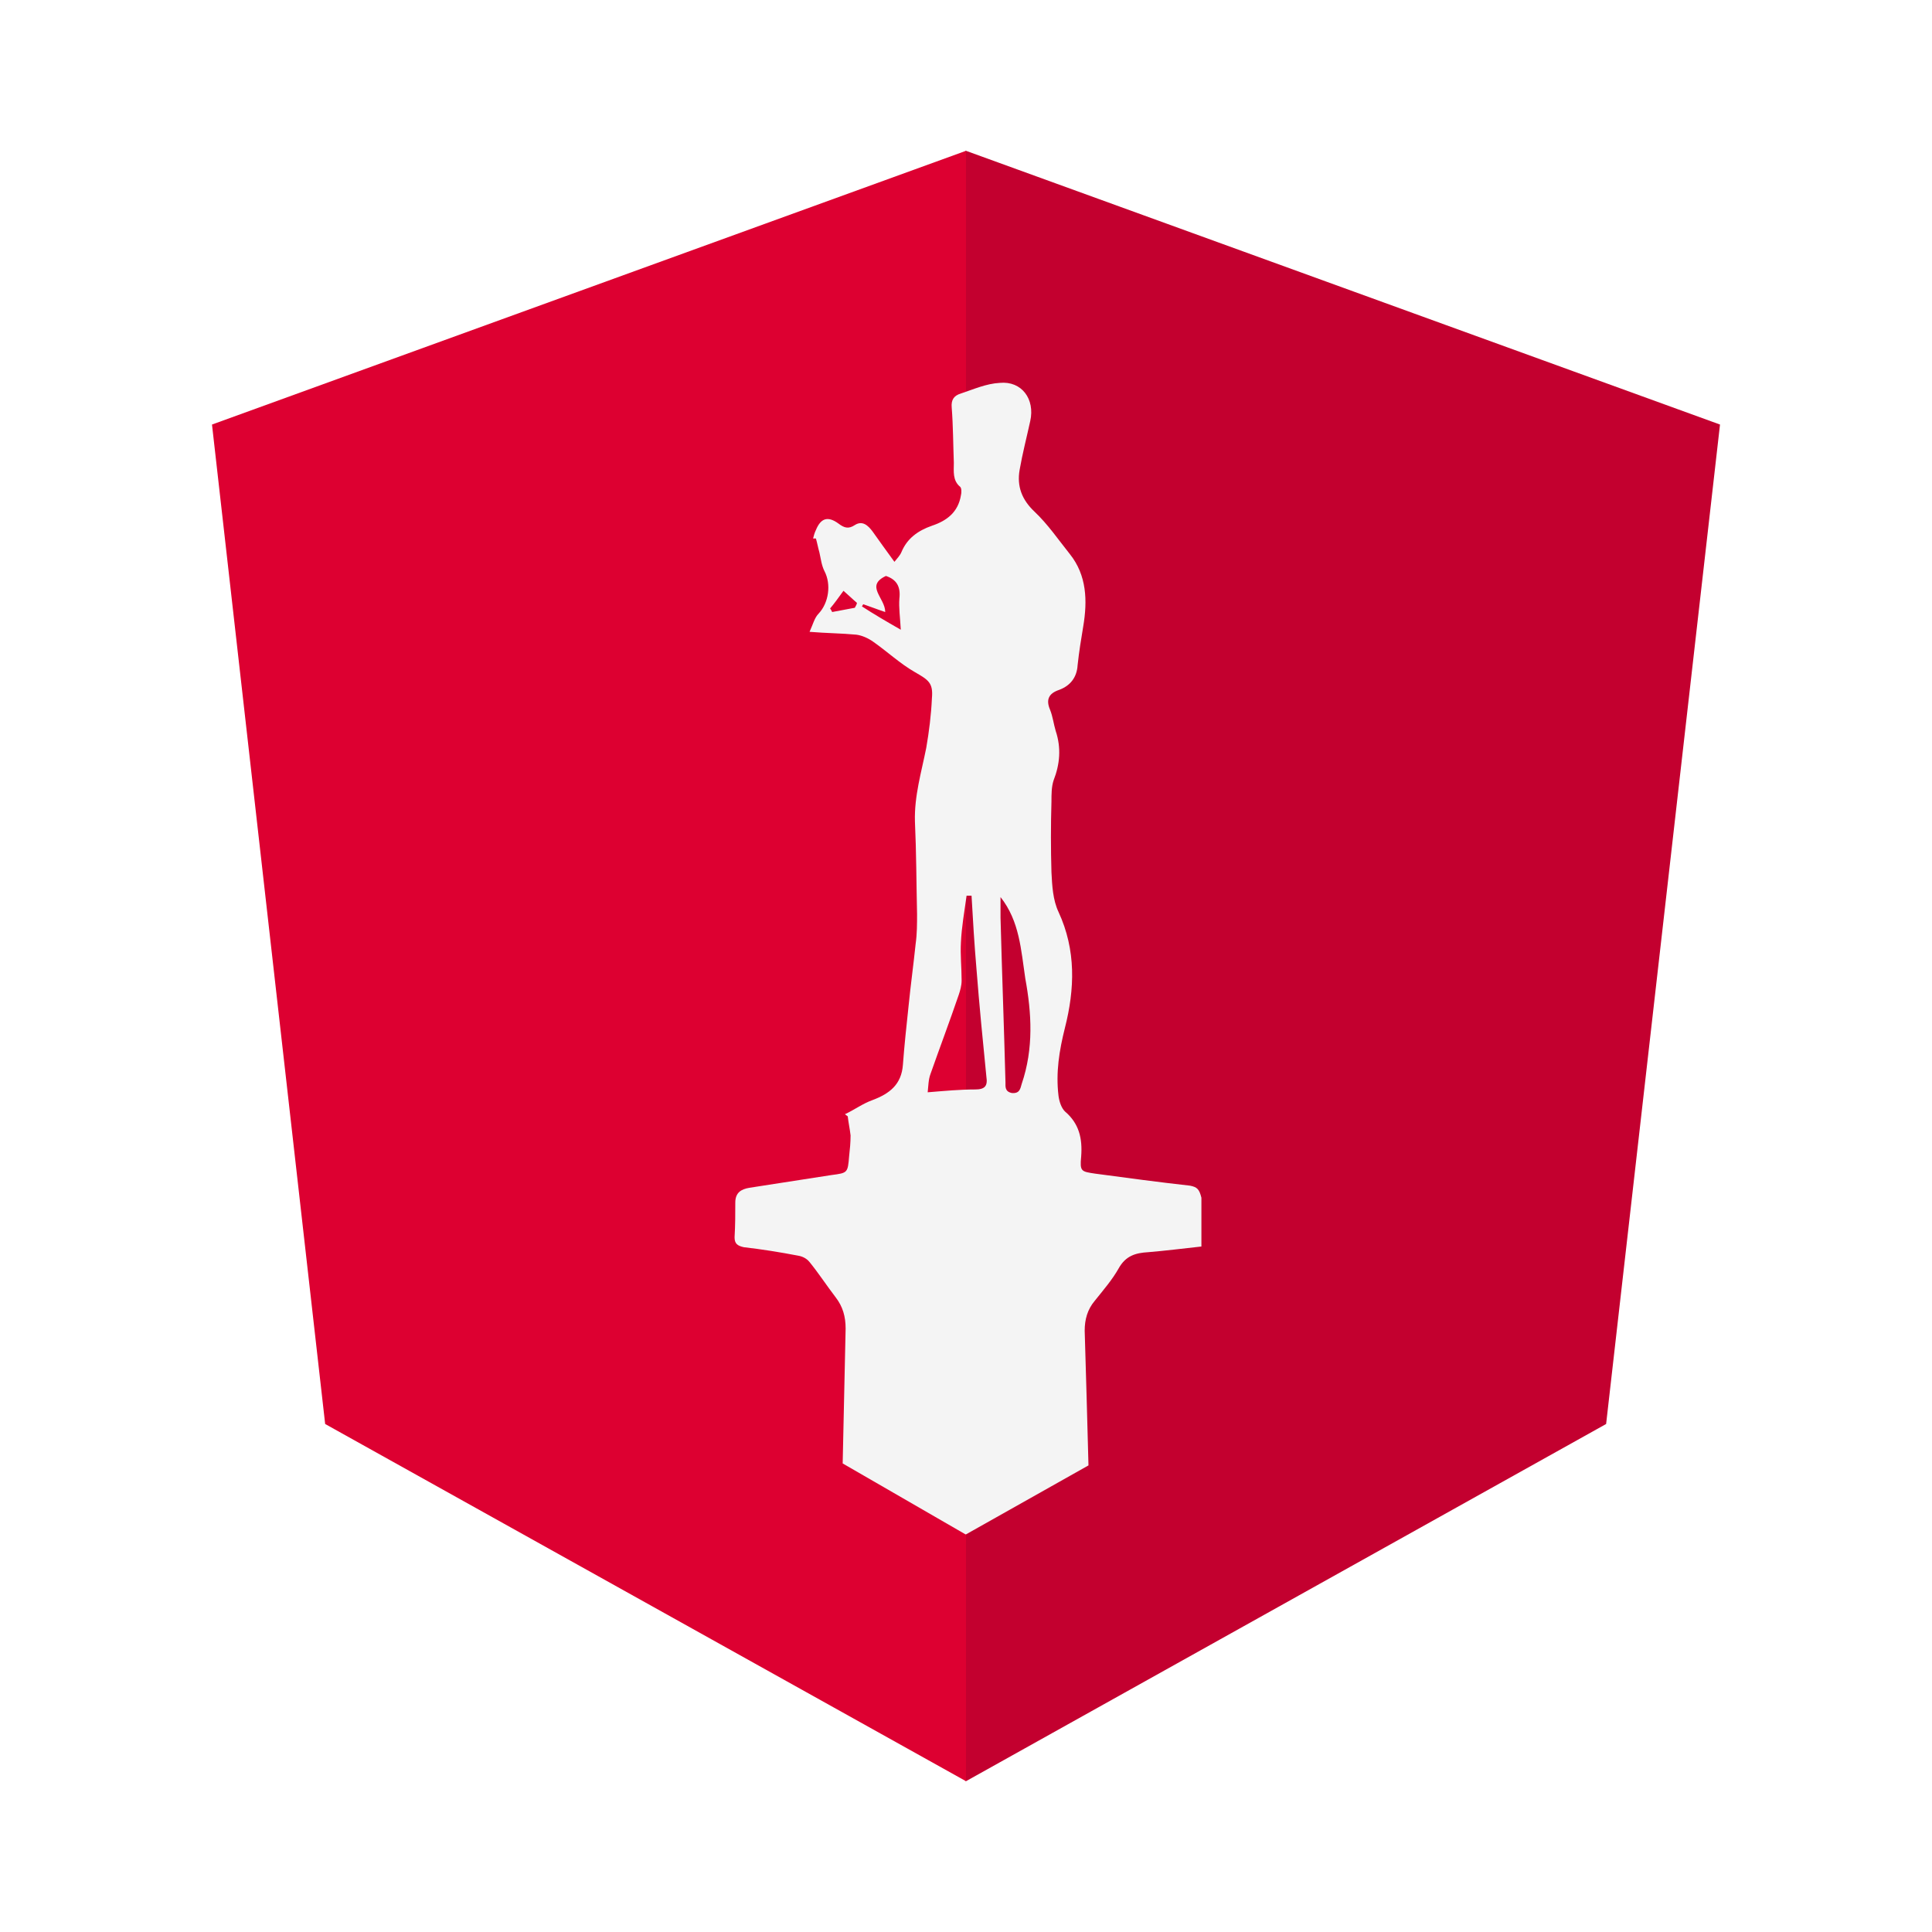
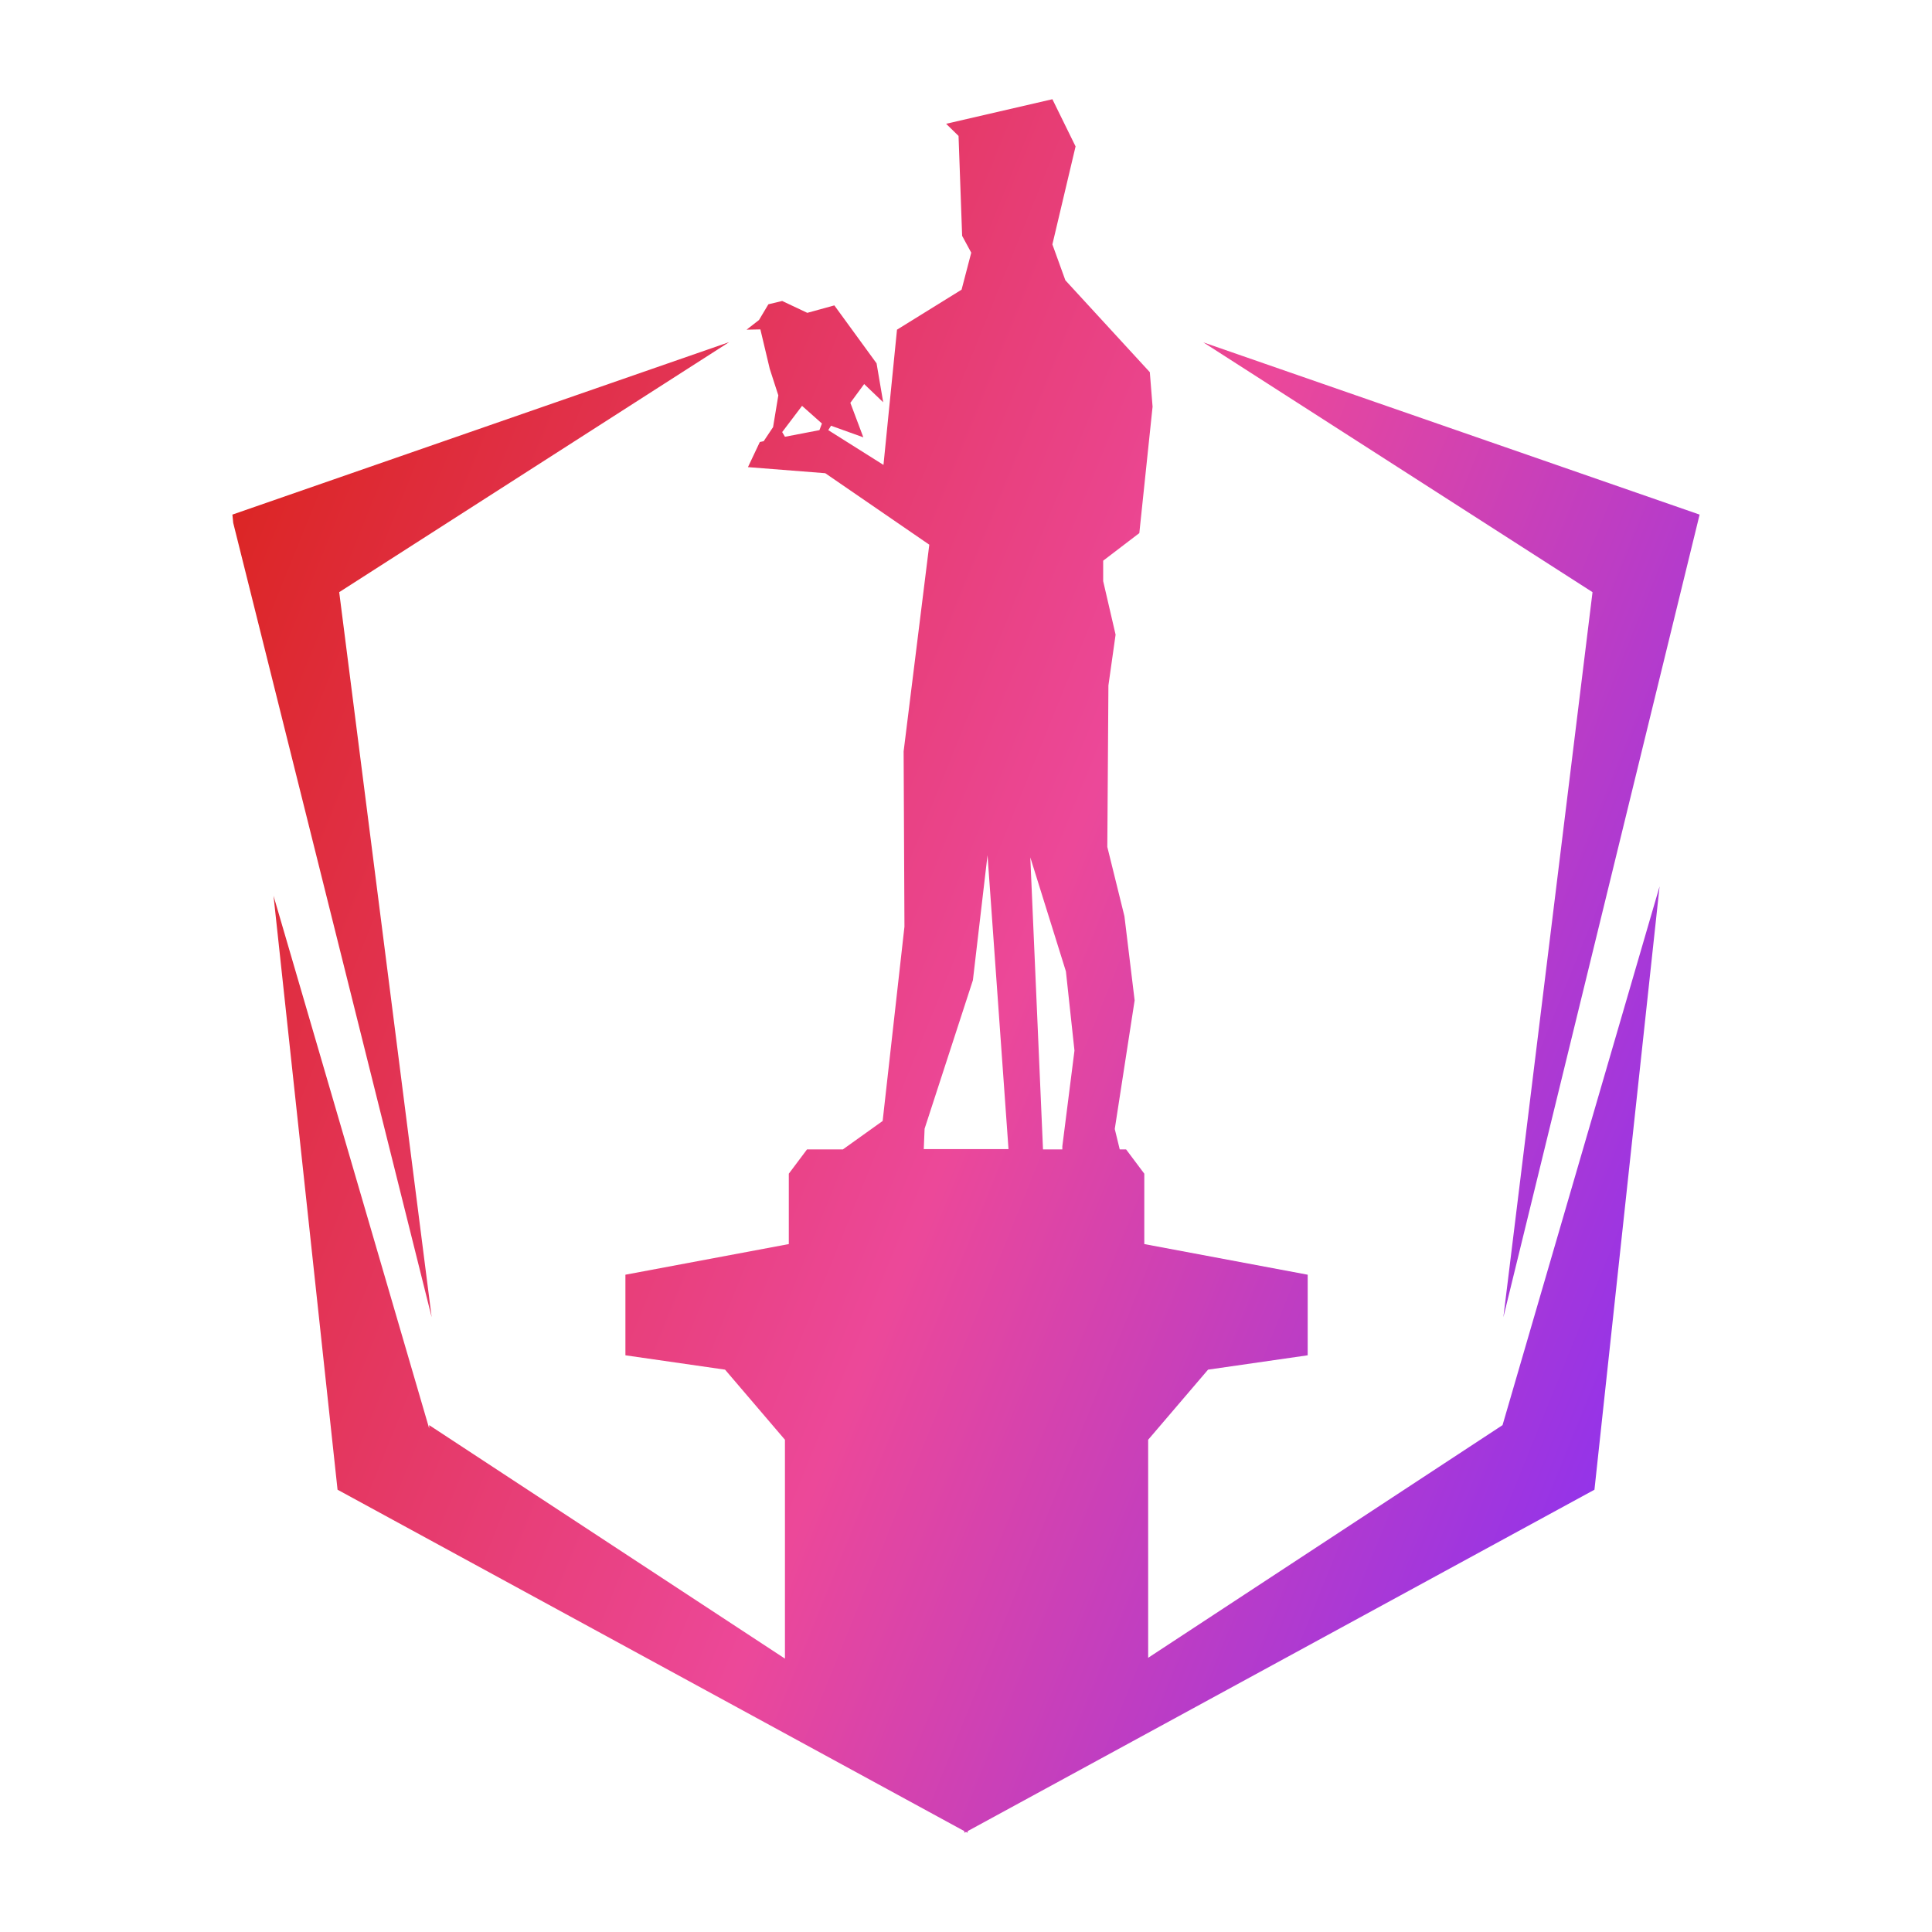
- <svg xmlns="http://www.w3.org/2000/svg" width="1500" height="1500" clip-rule="evenodd" version="1.1">
+ <svg xmlns="http://www.w3.org/2000/svg" width="700" height="700" xml:space="preserve" version="1.1">
+   <defs>
+     <linearGradient y2="0.726" x2="0.98" y1="0.245" x1="-0.004" id="XMLID_3_">
+       <stop stop-color="#DC2626" offset="0" />
+       <stop stop-color="#EC4899" offset="0.548" />
+       <stop stop-color="#9333EA" offset="1" />
+     </linearGradient>
+   </defs>
  <g>
-     <g id="Layer_x0020_2">
-       <g id="XMLID_11_">
-         <path fill-rule="nonzero" fill="#c3002f" d="m750,117.085c-248.873,191.449 -202.894,1073.325 0,1265.83l496.99,-277.33l88.42,-775.97l-585.41,-212.53z" class="fil0" id="XMLID_14_" />
-         <polygon fill-rule="nonzero" fill="#dd0031" points="252.45,1105.585 750,1382.915 750,117.085 164.59,329.615 " class="fil1" id="XMLID_12_" />
-       </g>
-       <path fill-rule="nonzero" fill="#F4F4F4" d="m923.98,920.555c-24.71,-2.74 -48.88,-6.05 -73.59,-9.33c-10.98,-1.65 -12.07,-1.65 -10.98,-13.18c1.11,-14.29 -1.65,-25.82 -12.62,-35.15c-2.76,-2.74 -4.39,-7.68 -4.96,-12.07c-2.2,-18.14 0.56,-35.15 4.96,-52.73c7.68,-30.21 8.77,-60.41 -4.96,-90.07c-4.39,-9.33 -4.94,-20.32 -5.48,-30.74c-0.54,-18.14 -0.54,-36.8 0,-54.92c0,-5.5 0,-11.53 1.65,-16.47c4.94,-12.64 6.03,-25.27 1.63,-38.45c-1.63,-5.48 -2.2,-10.98 -4.39,-16.47c-3.29,-7.68 -1.09,-12.64 7.15,-15.38c8.79,-3.29 13.73,-9.88 14.27,-19.23c1.11,-10.42 2.74,-20.32 4.39,-30.19c3.3,-19.77 2.74,-39.54 -10.44,-56.01c-8.79,-10.98 -17.01,-23.08 -27.45,-32.95c-9.88,-9.33 -13.73,-19.77 -11.53,-32.39c2.2,-12.64 5.48,-25.27 8.24,-37.89c3.83,-17.03 -6.59,-31.32 -23.62,-29.67c-10.44,0.54 -20.32,4.94 -30.19,8.24c-5.5,1.65 -7.7,4.94 -7.15,10.98c1.11,14.27 1.11,28.56 1.65,42.83c0,6.59 -1.09,13.73 4.94,18.68c1.11,1.09 1.11,4.39 0.56,6.59c-2.2,13.16 -10.98,19.75 -22.53,23.6c-10.98,3.85 -19.21,9.9 -23.6,20.32c-1.11,2.76 -3.3,4.94 -5.5,7.7c-6.03,-8.24 -11.53,-15.92 -17.01,-23.62c-3.31,-4.39 -7.7,-8.79 -13.73,-4.94c-4.96,3.29 -8.24,2.2 -12.64,-1.11c-8.24,-6.03 -13.73,-4.39 -17.57,4.96c-1.09,2.2 -1.65,4.39 -2.2,6.59c0.54,0 1.65,0 2.2,0c1.09,3.83 1.65,7.14 2.74,10.98c1.11,4.94 1.65,9.88 3.85,14.27c5.48,10.44 3.29,24.71 -4.39,32.95c-3.3,3.29 -4.39,8.23 -7.14,14.27c13.73,1.11 24.71,1.11 36.24,2.2c4.39,0.54 9.33,2.74 13.18,5.5c10.98,7.68 20.86,17.01 32.39,23.6c10.44,6.05 14.29,8.24 13.18,20.32c-0.55,12.64 -2.2,25.82 -4.39,38.46c-3.83,19.21 -9.33,37.33 -8.79,57.1c1.11,24.17 1.11,47.79 1.65,71.95c0,7.68 0,15.36 -1.09,23.06c-1.65,15.92 -3.85,31.85 -5.5,48.33c-1.65,15.38 -3.29,30.76 -4.39,45.57c-1.09,15.38 -10.42,22.51 -23.6,27.45c-7.7,2.76 -14.29,7.7 -21.43,10.98c0.55,0.56 1.65,1.11 2.2,1.65c0.54,4.94 1.65,9.9 2.2,14.83c0,5.48 -0.54,10.98 -1.11,15.92c-1.09,13.18 -1.09,13.18 -13.73,14.83c-21.41,3.29 -42.29,6.59 -63.69,9.88c-6.59,1.11 -10.98,3.85 -10.98,11.53c0,8.79 0,17.57 -0.56,26.93c0,4.94 2.2,6.57 7.15,7.68c14.27,1.65 28,3.85 42.29,6.59c3.29,0.54 6.59,2.2 8.77,4.94c7.15,8.79 13.18,18.12 20.33,27.45c5.48,7.15 7.68,14.83 7.68,24.17l-2.29,104.73l95.39,55.09l0.33,0l95.12,-53.56c-0.96,-34.73 -1.82,-69.54 -2.94,-104.6c0,-8.79 2.2,-16.47 7.7,-23.06c6.59,-8.24 13.73,-16.49 18.66,-25.27c5.5,-9.88 13.18,-12.07 23.06,-12.62c13.18,-1.11 26.36,-2.76 41.2,-4.39c0,-13.74 0,-25.82 0,-37.89c-1.65,-6.61 -3.29,-8.26 -8.79,-9.35zm-260.31,-448.68c-6.03,1.11 -11.53,2.2 -17.58,3.3c-0.54,-1.11 -1.09,-2.2 -1.63,-2.74c3.29,-3.85 6.03,-7.7 10.42,-13.74c3.85,3.31 7.15,6.59 10.44,9.35c0,1.09 -1.09,2.74 -1.65,3.83zm5.5,-1.09c0.54,-0.54 0.54,-1.11 1.09,-1.65c4.94,1.65 10.44,3.85 17.03,6.05c0,-10.98 -15.92,-20.32 0.55,-28.02c8.24,2.74 11.53,8.24 10.44,17.58c-0.54,7.14 0.54,14.27 1.09,24.17c-11.53,-6.59 -20.86,-12.07 -30.19,-18.12l-0.01,-0.01zm87.86,375.07c-11.53,0 -23.6,1.11 -36.78,2.2c0.54,-4.94 0.54,-9.88 2.2,-14.27c7.14,-20.32 14.82,-40.63 21.95,-61.51c1.11,-3.29 2.2,-7.14 2.2,-10.98c0,-9.88 -1.09,-19.77 -0.54,-29.65c0.54,-12.07 2.74,-24.17 4.39,-36.24c1.11,0 2.74,0 3.85,0c1.09,19.21 2.2,37.89 3.85,57.1c2.18,28.02 4.94,56.03 7.68,83.48c1.11,7.14 -1.09,9.88 -8.79,9.88l-0.01,-0.01zm36.24,-4.39c-1.09,3.85 -1.63,7.7 -7.68,7.15c-5.48,-1.11 -4.94,-4.96 -4.94,-8.24c-1.11,-42.83 -2.74,-85.68 -3.85,-127.97c0,-5.48 0,-10.98 0,-15.92c14.83,18.68 15.92,41.2 19.23,63.17c4.94,26.91 6.59,54.36 -2.76,81.81z" class="fil2" id="XMLID_153_" />
-     </g>
+     <path fill="url(#XMLID_3_)" d="m416,600.65l0,-79l21.7,-25.4l36.1,-5.2l0,-29.2l-59.2,-11.1l0,-25.5l-6.6,-8.8l-2.3,0l-1.8,-7.4l7.2,-46.6l-3.7,-30.5l-6.2,-25.1l0.4,-58.5l2.6,-18.4l-4.5,-19.4l0,-7.4l13.1,-10l4.8,-45.8l-1,-12.5l-30.6,-33.3l-4.7,-13l8.4,-35.5l-8.4,-17.1l-38.5,8.9l4.5,4.4l1.3,36.2l3.3,6.1l-3.5,13.4l-23.4,14.5l-4.9,49l-20,-12.6l1,-1.6l11.7,4.2l-4.7,-12.5l5,-6.8l6.9,6.6l-2.4,-14.1l-15.3,-21l-9.8,2.7l-9.1,-4.3l-5,1.2l-3.4,5.7l-4.5,3.5l5,-0.1l3.4,14.3l3.1,9.6l-1.9,11.5l-3.4,5.1l-1.4,0.3l-4.3,9.1l28,2.2l37.7,25.9l-9.3,74.9l0.3,63.5l-7.9,70.4l-14.4,10.3l-13,0l-6.6,8.8l0,25.5l-59.2,11.1l0,29.2l36.1,5.2l21.7,25.4l0,79.3l-128.9,-84.6l0,1.2l-56.4,-193l23.2,215.2l227.1,123.7l0,0.6l0.6,-0.3l0.6,0.3l0,-0.6l227.1,-123.7l23.6,-218.6l-56.9,195.2l-128.4,84.3zm-119.1,-444.8l-12.5,2.4l-1,-1.7l7.2,-9.5l7.2,6.4l-0.9,2.4zm89.3,196.1l3.1,28.7l-4.4,34.7l0,1.1l-7,0l-4.6,-105.8l12.9,41.3zm-51.2,57l17.5,-53.8l5.3,-45.3l7.6,106.5l-15.3,0l-15.4,0l0.3,-7.4zm242,-194.4l-141,-90.5l179.8,62.4l-71.1,290.8l32.3,-262.7zm-420.6,262.7l-71.9,-287.8l-0.3,-3l180,-62.5l-141.3,90.6l33.5,262.7z" class="st0" id="XMLID_8_" />
  </g>
</svg>
